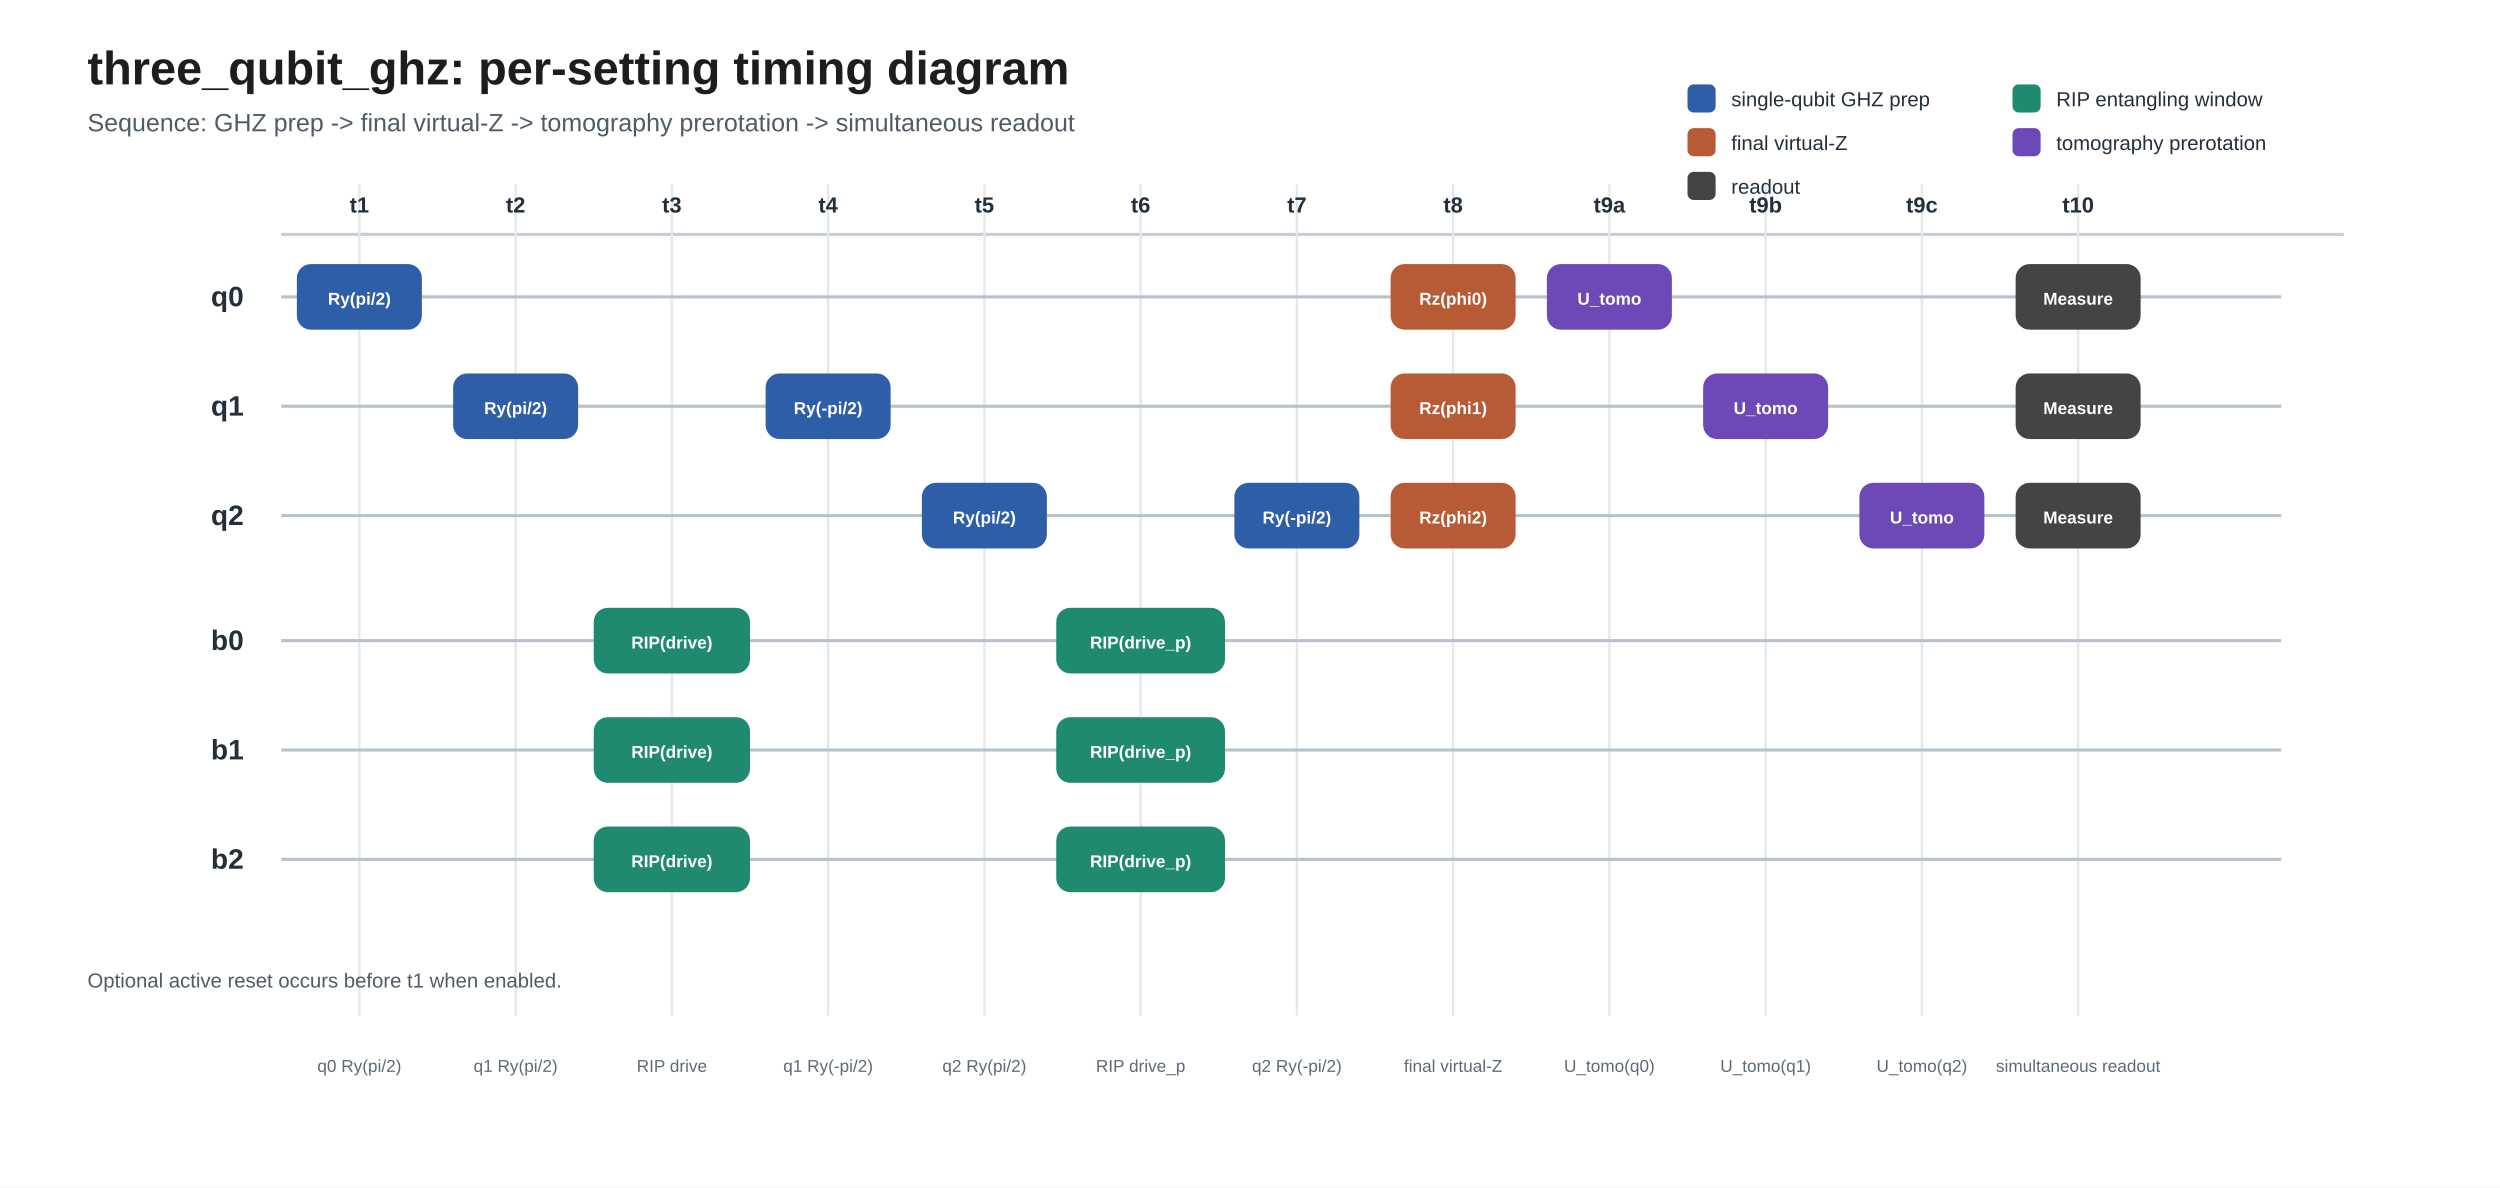
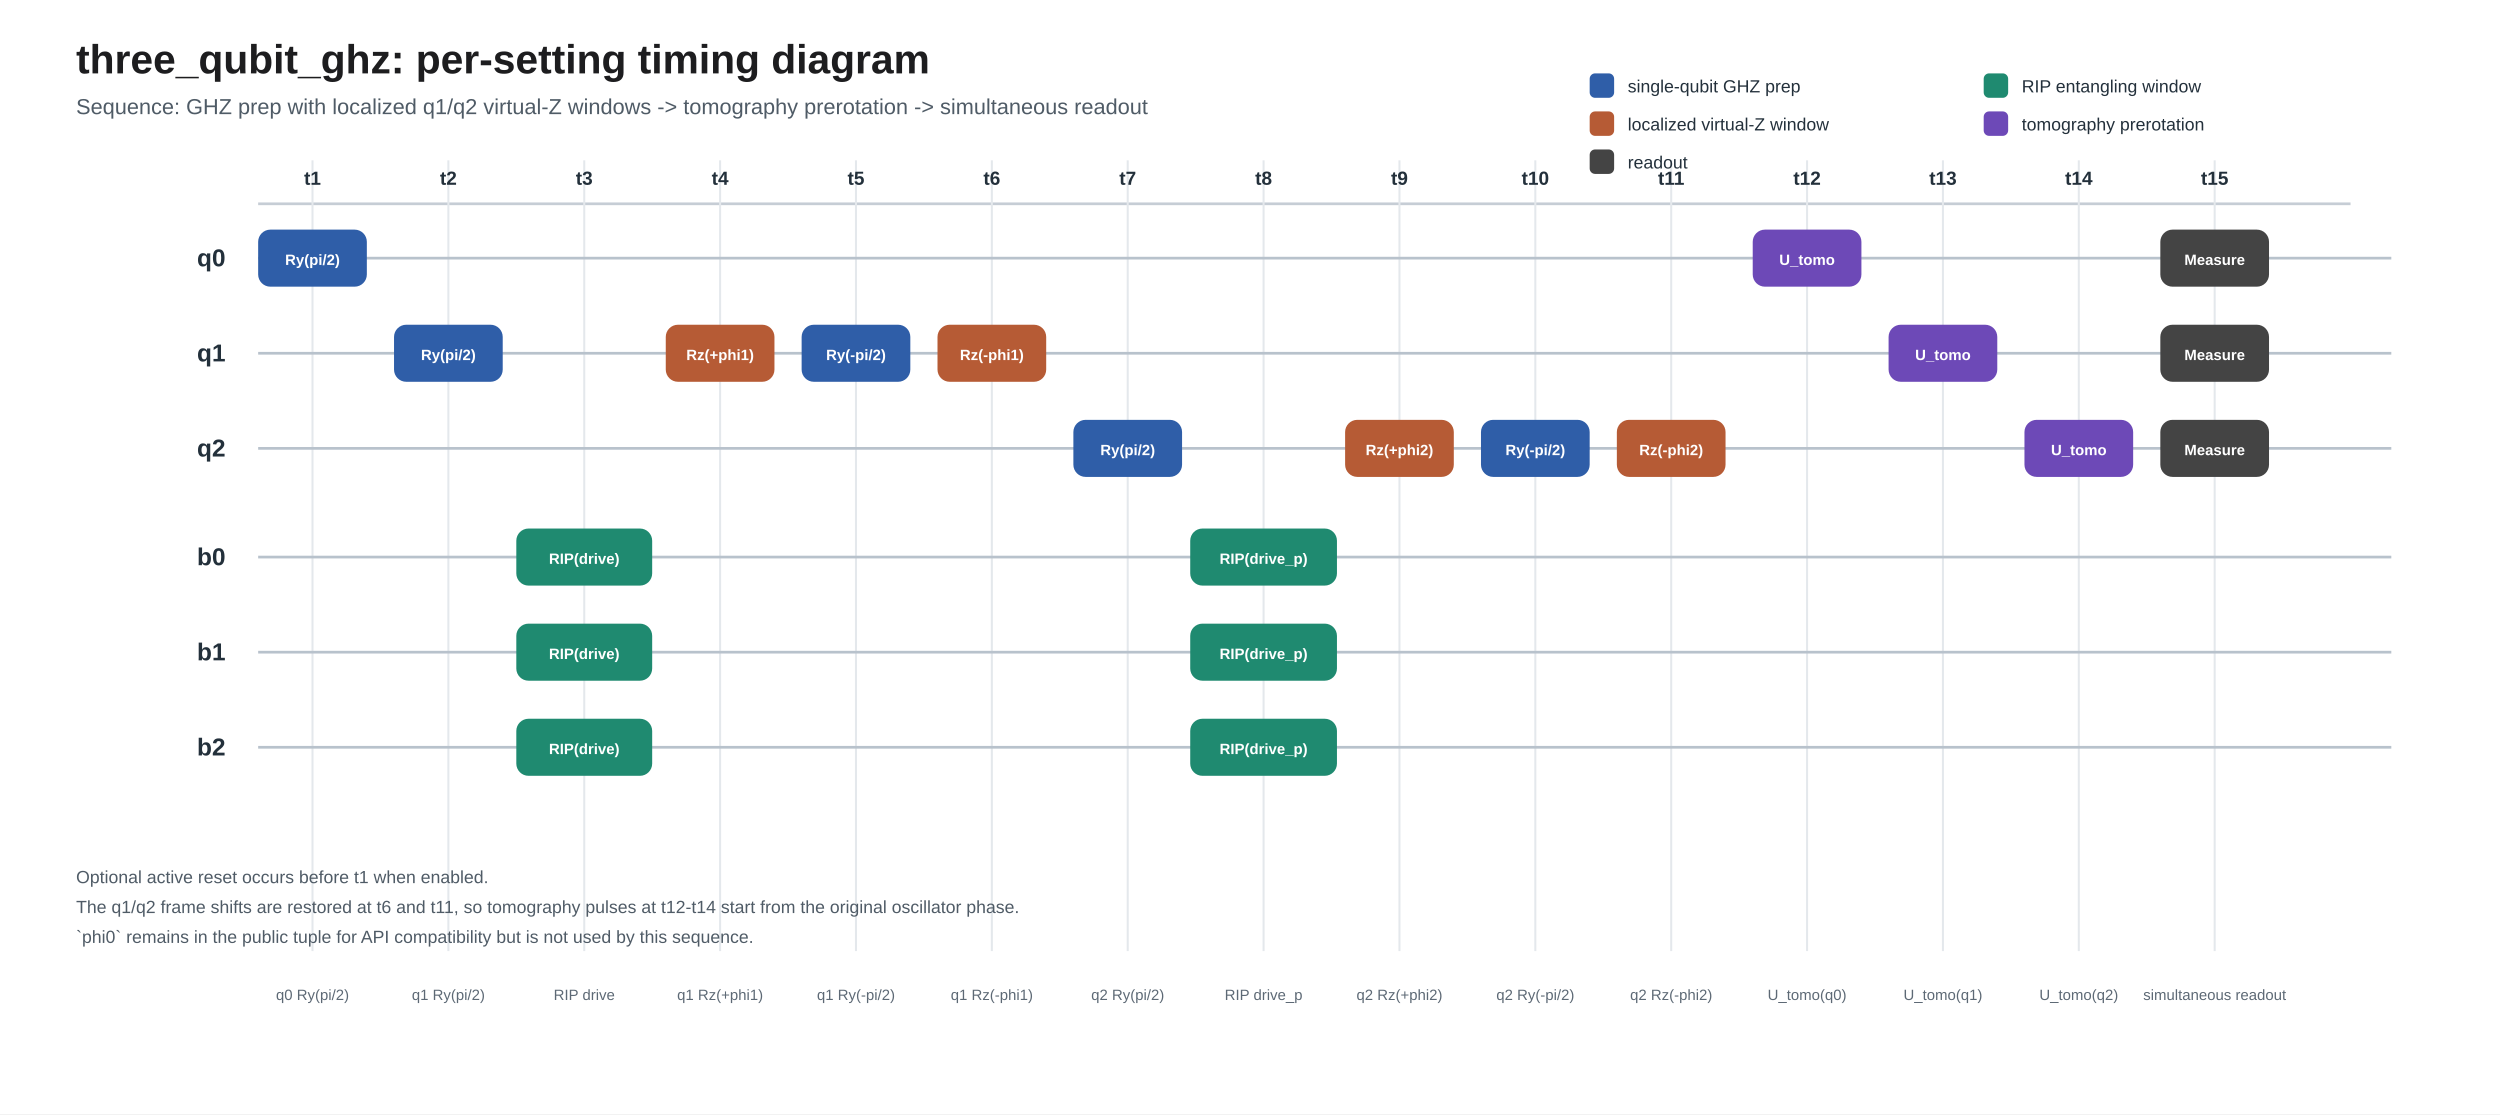
- <svg xmlns="http://www.w3.org/2000/svg" width="1600" height="760" viewBox="0 0 1600 760" role="img" aria-labelledby="title desc">
+ <svg xmlns="http://www.w3.org/2000/svg" width="1840" height="820" viewBox="0 0 1840 820" role="img" aria-labelledby="title desc">
  <style>
    .title { font: 700 30px 'Helvetica Neue', Arial, sans-serif; fill: #1d1d1f; }
    .subtitle { font: 400 16px 'Helvetica Neue', Arial, sans-serif; fill: #4f5b66; }
    .lane { font: 700 18px 'Helvetica Neue', Arial, sans-serif; fill: #23303b; }
    .tick { font: 700 14px 'Helvetica Neue', Arial, sans-serif; fill: #23303b; }
    .tickdesc { font: 400 11px 'Helvetica Neue', Arial, sans-serif; fill: #5d6975; }
    .boxtext { font: 700 11px 'Helvetica Neue', Arial, sans-serif; fill: white; }
    .legend { font: 400 13px 'Helvetica Neue', Arial, sans-serif; fill: #23303b; }
    .note { font: 400 13px 'Helvetica Neue', Arial, sans-serif; fill: #4f5b66; }
  </style>
-   <rect width="1600" height="760" fill="#ffffff" />
+   <rect width="1840" height="820" fill="#ffffff" />
  <text x="56" y="54" class="title">three_qubit_ghz: per-setting timing diagram</text>
-   <text x="56" y="84" class="subtitle">Sequence: GHZ prep -&gt; final virtual-Z -&gt; tomography prerotation -&gt; simultaneous readout</text>
-   <line x1="180" y1="150" x2="1500" y2="150" stroke="#c6cdd5" stroke-width="2" />
+   <text x="56" y="84" class="subtitle">Sequence: GHZ prep with localized q1/q2 virtual-Z windows -&gt; tomography prerotation -&gt; simultaneous readout</text>
+   <line x1="190" y1="150" x2="1730" y2="150" stroke="#c6cdd5" stroke-width="2" />
  <g stroke="#e4e8ec" stroke-width="1.5">
-     <line x1="230" y1="118" x2="230" y2="650" />
-     <line x1="330" y1="118" x2="330" y2="650" />
-     <line x1="430" y1="118" x2="430" y2="650" />
-     <line x1="530" y1="118" x2="530" y2="650" />
-     <line x1="630" y1="118" x2="630" y2="650" />
-     <line x1="730" y1="118" x2="730" y2="650" />
-     <line x1="830" y1="118" x2="830" y2="650" />
-     <line x1="930" y1="118" x2="930" y2="650" />
-     <line x1="1030" y1="118" x2="1030" y2="650" />
-     <line x1="1130" y1="118" x2="1130" y2="650" />
-     <line x1="1230" y1="118" x2="1230" y2="650" />
-     <line x1="1330" y1="118" x2="1330" y2="650" />
+     <line x1="230" y1="118" x2="230" y2="700" />
+     <line x1="330" y1="118" x2="330" y2="700" />
+     <line x1="430" y1="118" x2="430" y2="700" />
+     <line x1="530" y1="118" x2="530" y2="700" />
+     <line x1="630" y1="118" x2="630" y2="700" />
+     <line x1="730" y1="118" x2="730" y2="700" />
+     <line x1="830" y1="118" x2="830" y2="700" />
+     <line x1="930" y1="118" x2="930" y2="700" />
+     <line x1="1030" y1="118" x2="1030" y2="700" />
+     <line x1="1130" y1="118" x2="1130" y2="700" />
+     <line x1="1230" y1="118" x2="1230" y2="700" />
+     <line x1="1330" y1="118" x2="1330" y2="700" />
+     <line x1="1430" y1="118" x2="1430" y2="700" />
+     <line x1="1530" y1="118" x2="1530" y2="700" />
+     <line x1="1630" y1="118" x2="1630" y2="700" />
  </g>
  <g>
    <text x="230" y="136" text-anchor="middle" class="tick">t1</text>
    <text x="330" y="136" text-anchor="middle" class="tick">t2</text>
    <text x="430" y="136" text-anchor="middle" class="tick">t3</text>
    <text x="530" y="136" text-anchor="middle" class="tick">t4</text>
    <text x="630" y="136" text-anchor="middle" class="tick">t5</text>
    <text x="730" y="136" text-anchor="middle" class="tick">t6</text>
    <text x="830" y="136" text-anchor="middle" class="tick">t7</text>
    <text x="930" y="136" text-anchor="middle" class="tick">t8</text>
-     <text x="1030" y="136" text-anchor="middle" class="tick">t9a</text>
-     <text x="1130" y="136" text-anchor="middle" class="tick">t9b</text>
-     <text x="1230" y="136" text-anchor="middle" class="tick">t9c</text>
-     <text x="1330" y="136" text-anchor="middle" class="tick">t10</text>
+     <text x="1030" y="136" text-anchor="middle" class="tick">t9</text>
+     <text x="1130" y="136" text-anchor="middle" class="tick">t10</text>
+     <text x="1230" y="136" text-anchor="middle" class="tick">t11</text>
+     <text x="1330" y="136" text-anchor="middle" class="tick">t12</text>
+     <text x="1430" y="136" text-anchor="middle" class="tick">t13</text>
+     <text x="1530" y="136" text-anchor="middle" class="tick">t14</text>
+     <text x="1630" y="136" text-anchor="middle" class="tick">t15</text>
  </g>
  <g>
-     <text x="230" y="686" text-anchor="middle" class="tickdesc">q0 Ry(pi/2)</text>
-     <text x="330" y="686" text-anchor="middle" class="tickdesc">q1 Ry(pi/2)</text>
-     <text x="430" y="686" text-anchor="middle" class="tickdesc">RIP drive</text>
-     <text x="530" y="686" text-anchor="middle" class="tickdesc">q1 Ry(-pi/2)</text>
-     <text x="630" y="686" text-anchor="middle" class="tickdesc">q2 Ry(pi/2)</text>
-     <text x="730" y="686" text-anchor="middle" class="tickdesc">RIP drive_p</text>
-     <text x="830" y="686" text-anchor="middle" class="tickdesc">q2 Ry(-pi/2)</text>
-     <text x="930" y="686" text-anchor="middle" class="tickdesc">final virtual-Z</text>
-     <text x="1030" y="686" text-anchor="middle" class="tickdesc">U_tomo(q0)</text>
-     <text x="1130" y="686" text-anchor="middle" class="tickdesc">U_tomo(q1)</text>
-     <text x="1230" y="686" text-anchor="middle" class="tickdesc">U_tomo(q2)</text>
-     <text x="1330" y="686" text-anchor="middle" class="tickdesc">simultaneous readout</text>
+     <text x="230" y="736" text-anchor="middle" class="tickdesc">q0 Ry(pi/2)</text>
+     <text x="330" y="736" text-anchor="middle" class="tickdesc">q1 Ry(pi/2)</text>
+     <text x="430" y="736" text-anchor="middle" class="tickdesc">RIP drive</text>
+     <text x="530" y="736" text-anchor="middle" class="tickdesc">q1 Rz(+phi1)</text>
+     <text x="630" y="736" text-anchor="middle" class="tickdesc">q1 Ry(-pi/2)</text>
+     <text x="730" y="736" text-anchor="middle" class="tickdesc">q1 Rz(-phi1)</text>
+     <text x="830" y="736" text-anchor="middle" class="tickdesc">q2 Ry(pi/2)</text>
+     <text x="930" y="736" text-anchor="middle" class="tickdesc">RIP drive_p</text>
+     <text x="1030" y="736" text-anchor="middle" class="tickdesc">q2 Rz(+phi2)</text>
+     <text x="1130" y="736" text-anchor="middle" class="tickdesc">q2 Ry(-pi/2)</text>
+     <text x="1230" y="736" text-anchor="middle" class="tickdesc">q2 Rz(-phi2)</text>
+     <text x="1330" y="736" text-anchor="middle" class="tickdesc">U_tomo(q0)</text>
+     <text x="1430" y="736" text-anchor="middle" class="tickdesc">U_tomo(q1)</text>
+     <text x="1530" y="736" text-anchor="middle" class="tickdesc">U_tomo(q2)</text>
+     <text x="1630" y="736" text-anchor="middle" class="tickdesc">simultaneous readout</text>
  </g>
  <g stroke="#b8c2cc" stroke-width="2">
-     <line x1="180" y1="190" x2="1460" y2="190" />
-     <line x1="180" y1="260" x2="1460" y2="260" />
-     <line x1="180" y1="330" x2="1460" y2="330" />
-     <line x1="180" y1="410" x2="1460" y2="410" />
-     <line x1="180" y1="480" x2="1460" y2="480" />
-     <line x1="180" y1="550" x2="1460" y2="550" />
+     <line x1="190" y1="190" x2="1760" y2="190" />
+     <line x1="190" y1="260" x2="1760" y2="260" />
+     <line x1="190" y1="330" x2="1760" y2="330" />
+     <line x1="190" y1="410" x2="1760" y2="410" />
+     <line x1="190" y1="480" x2="1760" y2="480" />
+     <line x1="190" y1="550" x2="1760" y2="550" />
  </g>
  <g>
-     <text x="156" y="196" text-anchor="end" class="lane">q0</text>
-     <text x="156" y="266" text-anchor="end" class="lane">q1</text>
-     <text x="156" y="336" text-anchor="end" class="lane">q2</text>
-     <text x="156" y="416" text-anchor="end" class="lane">b0</text>
-     <text x="156" y="486" text-anchor="end" class="lane">b1</text>
-     <text x="156" y="556" text-anchor="end" class="lane">b2</text>
+     <text x="166" y="196" text-anchor="end" class="lane">q0</text>
+     <text x="166" y="266" text-anchor="end" class="lane">q1</text>
+     <text x="166" y="336" text-anchor="end" class="lane">q2</text>
+     <text x="166" y="416" text-anchor="end" class="lane">b0</text>
+     <text x="166" y="486" text-anchor="end" class="lane">b1</text>
+     <text x="166" y="556" text-anchor="end" class="lane">b2</text>
  </g>
  <g>
    <rect x="190" y="169" width="80" height="42" rx="9" fill="#2f5ea8" />
    <text x="230" y="195" text-anchor="middle" class="boxtext">Ry(pi/2)</text>
    <rect x="290" y="239" width="80" height="42" rx="9" fill="#2f5ea8" />
    <text x="330" y="265" text-anchor="middle" class="boxtext">Ry(pi/2)</text>
-     <rect x="490" y="239" width="80" height="42" rx="9" fill="#2f5ea8" />
-     <text x="530" y="265" text-anchor="middle" class="boxtext">Ry(-pi/2)</text>
-     <rect x="590" y="309" width="80" height="42" rx="9" fill="#2f5ea8" />
-     <text x="630" y="335" text-anchor="middle" class="boxtext">Ry(pi/2)</text>
+     <rect x="490" y="239" width="80" height="42" rx="9" fill="#b65b35" />
+     <text x="530" y="265" text-anchor="middle" class="boxtext">Rz(+phi1)</text>
+     <rect x="590" y="239" width="80" height="42" rx="9" fill="#2f5ea8" />
+     <text x="630" y="265" text-anchor="middle" class="boxtext">Ry(-pi/2)</text>
+     <rect x="690" y="239" width="80" height="42" rx="9" fill="#b65b35" />
+     <text x="730" y="265" text-anchor="middle" class="boxtext">Rz(-phi1)</text>
    <rect x="790" y="309" width="80" height="42" rx="9" fill="#2f5ea8" />
-     <text x="830" y="335" text-anchor="middle" class="boxtext">Ry(-pi/2)</text>
-     <rect x="890" y="169" width="80" height="42" rx="9" fill="#b65b35" />
-     <text x="930" y="195" text-anchor="middle" class="boxtext">Rz(phi0)</text>
-     <rect x="890" y="239" width="80" height="42" rx="9" fill="#b65b35" />
-     <text x="930" y="265" text-anchor="middle" class="boxtext">Rz(phi1)</text>
-     <rect x="890" y="309" width="80" height="42" rx="9" fill="#b65b35" />
-     <text x="930" y="335" text-anchor="middle" class="boxtext">Rz(phi2)</text>
-     <rect x="990" y="169" width="80" height="42" rx="9" fill="#6d49b7" />
-     <text x="1030" y="195" text-anchor="middle" class="boxtext">U_tomo</text>
-     <rect x="1090" y="239" width="80" height="42" rx="9" fill="#6d49b7" />
-     <text x="1130" y="265" text-anchor="middle" class="boxtext">U_tomo</text>
-     <rect x="1190" y="309" width="80" height="42" rx="9" fill="#6d49b7" />
-     <text x="1230" y="335" text-anchor="middle" class="boxtext">U_tomo</text>
-     <rect x="1290" y="169" width="80" height="42" rx="9" fill="#444444" />
-     <text x="1330" y="195" text-anchor="middle" class="boxtext">Measure</text>
-     <rect x="1290" y="239" width="80" height="42" rx="9" fill="#444444" />
-     <text x="1330" y="265" text-anchor="middle" class="boxtext">Measure</text>
-     <rect x="1290" y="309" width="80" height="42" rx="9" fill="#444444" />
-     <text x="1330" y="335" text-anchor="middle" class="boxtext">Measure</text>
+     <text x="830" y="335" text-anchor="middle" class="boxtext">Ry(pi/2)</text>
+     <rect x="990" y="309" width="80" height="42" rx="9" fill="#b65b35" />
+     <text x="1030" y="335" text-anchor="middle" class="boxtext">Rz(+phi2)</text>
+     <rect x="1090" y="309" width="80" height="42" rx="9" fill="#2f5ea8" />
+     <text x="1130" y="335" text-anchor="middle" class="boxtext">Ry(-pi/2)</text>
+     <rect x="1190" y="309" width="80" height="42" rx="9" fill="#b65b35" />
+     <text x="1230" y="335" text-anchor="middle" class="boxtext">Rz(-phi2)</text>
+     <rect x="1290" y="169" width="80" height="42" rx="9" fill="#6d49b7" />
+     <text x="1330" y="195" text-anchor="middle" class="boxtext">U_tomo</text>
+     <rect x="1390" y="239" width="80" height="42" rx="9" fill="#6d49b7" />
+     <text x="1430" y="265" text-anchor="middle" class="boxtext">U_tomo</text>
+     <rect x="1490" y="309" width="80" height="42" rx="9" fill="#6d49b7" />
+     <text x="1530" y="335" text-anchor="middle" class="boxtext">U_tomo</text>
+     <rect x="1590" y="169" width="80" height="42" rx="9" fill="#444444" />
+     <text x="1630" y="195" text-anchor="middle" class="boxtext">Measure</text>
+     <rect x="1590" y="239" width="80" height="42" rx="9" fill="#444444" />
+     <text x="1630" y="265" text-anchor="middle" class="boxtext">Measure</text>
+     <rect x="1590" y="309" width="80" height="42" rx="9" fill="#444444" />
+     <text x="1630" y="335" text-anchor="middle" class="boxtext">Measure</text>
    <rect x="380" y="389" width="100" height="42" rx="9" fill="#1f8a70" />
    <text x="430" y="415" text-anchor="middle" class="boxtext">RIP(drive)</text>
    <rect x="380" y="459" width="100" height="42" rx="9" fill="#1f8a70" />
    <text x="430" y="485" text-anchor="middle" class="boxtext">RIP(drive)</text>
    <rect x="380" y="529" width="100" height="42" rx="9" fill="#1f8a70" />
    <text x="430" y="555" text-anchor="middle" class="boxtext">RIP(drive)</text>
-     <rect x="676" y="389" width="108" height="42" rx="9" fill="#1f8a70" />
-     <text x="730" y="415" text-anchor="middle" class="boxtext">RIP(drive_p)</text>
-     <rect x="676" y="459" width="108" height="42" rx="9" fill="#1f8a70" />
-     <text x="730" y="485" text-anchor="middle" class="boxtext">RIP(drive_p)</text>
-     <rect x="676" y="529" width="108" height="42" rx="9" fill="#1f8a70" />
-     <text x="730" y="555" text-anchor="middle" class="boxtext">RIP(drive_p)</text>
+     <rect x="876" y="389" width="108" height="42" rx="9" fill="#1f8a70" />
+     <text x="930" y="415" text-anchor="middle" class="boxtext">RIP(drive_p)</text>
+     <rect x="876" y="459" width="108" height="42" rx="9" fill="#1f8a70" />
+     <text x="930" y="485" text-anchor="middle" class="boxtext">RIP(drive_p)</text>
+     <rect x="876" y="529" width="108" height="42" rx="9" fill="#1f8a70" />
+     <text x="930" y="555" text-anchor="middle" class="boxtext">RIP(drive_p)</text>
  </g>
  <g>
-     <text x="56" y="632" class="note">Optional active reset occurs before t1 when enabled.</text>
+     <text x="56" y="650" class="note">Optional active reset occurs before t1 when enabled.</text>
+     <text x="56" y="672" class="note">The q1/q2 frame shifts are restored at t6 and t11, so tomography pulses at t12-t14 start from the original oscillator phase.</text>
+     <text x="56" y="694" class="note">`phi0` remains in the public tuple for API compatibility but is not used by this sequence.</text>
  </g>
  <g>
-     <rect x="1080" y="54" width="18" height="18" rx="4" fill="#2f5ea8" />
-     <text x="1108" y="68" class="legend">single-qubit GHZ prep</text>
-     <rect x="1288" y="54" width="18" height="18" rx="4" fill="#1f8a70" />
-     <text x="1316" y="68" class="legend">RIP entangling window</text>
-     <rect x="1080" y="82" width="18" height="18" rx="4" fill="#b65b35" />
-     <text x="1108" y="96" class="legend">final virtual-Z</text>
-     <rect x="1288" y="82" width="18" height="18" rx="4" fill="#6d49b7" />
-     <text x="1316" y="96" class="legend">tomography prerotation</text>
-     <rect x="1080" y="110" width="18" height="18" rx="4" fill="#444444" />
-     <text x="1108" y="124" class="legend">readout</text>
+     <rect x="1170" y="54" width="18" height="18" rx="4" fill="#2f5ea8" />
+     <text x="1198" y="68" class="legend">single-qubit GHZ prep</text>
+     <rect x="1460" y="54" width="18" height="18" rx="4" fill="#1f8a70" />
+     <text x="1488" y="68" class="legend">RIP entangling window</text>
+     <rect x="1170" y="82" width="18" height="18" rx="4" fill="#b65b35" />
+     <text x="1198" y="96" class="legend">localized virtual-Z window</text>
+     <rect x="1460" y="82" width="18" height="18" rx="4" fill="#6d49b7" />
+     <text x="1488" y="96" class="legend">tomography prerotation</text>
+     <rect x="1170" y="110" width="18" height="18" rx="4" fill="#444444" />
+     <text x="1198" y="124" class="legend">readout</text>
  </g>
</svg>
